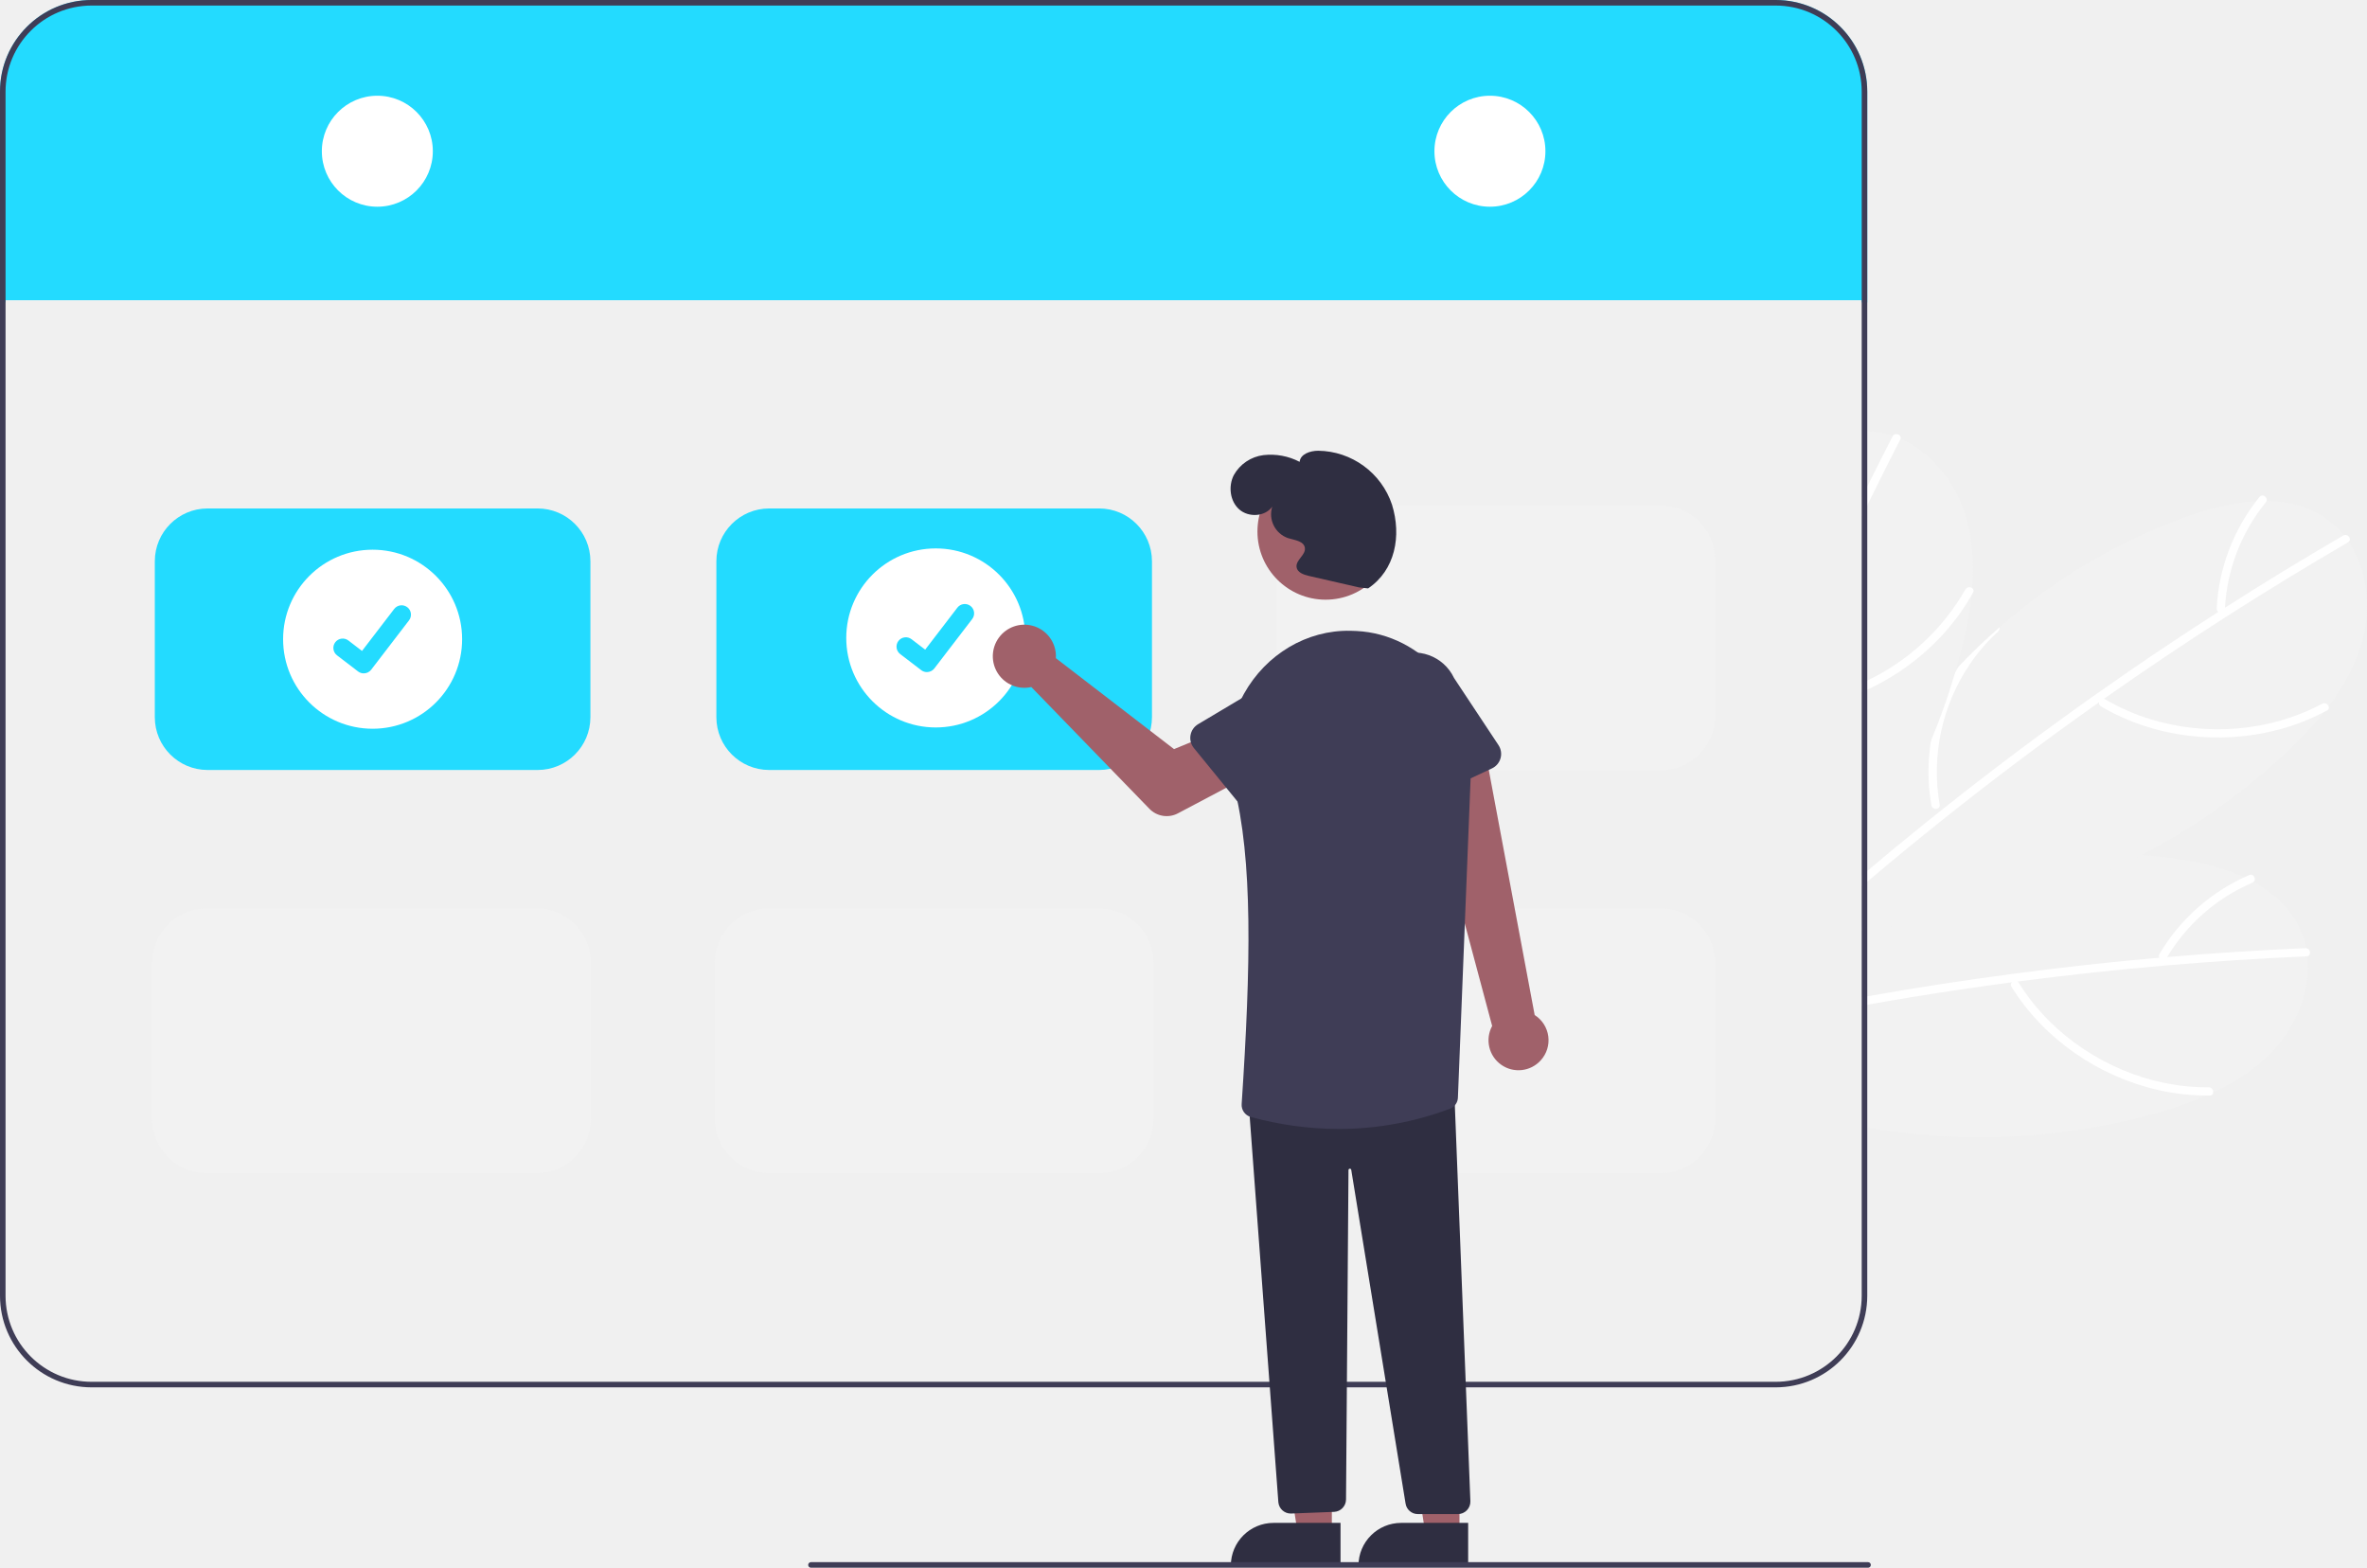
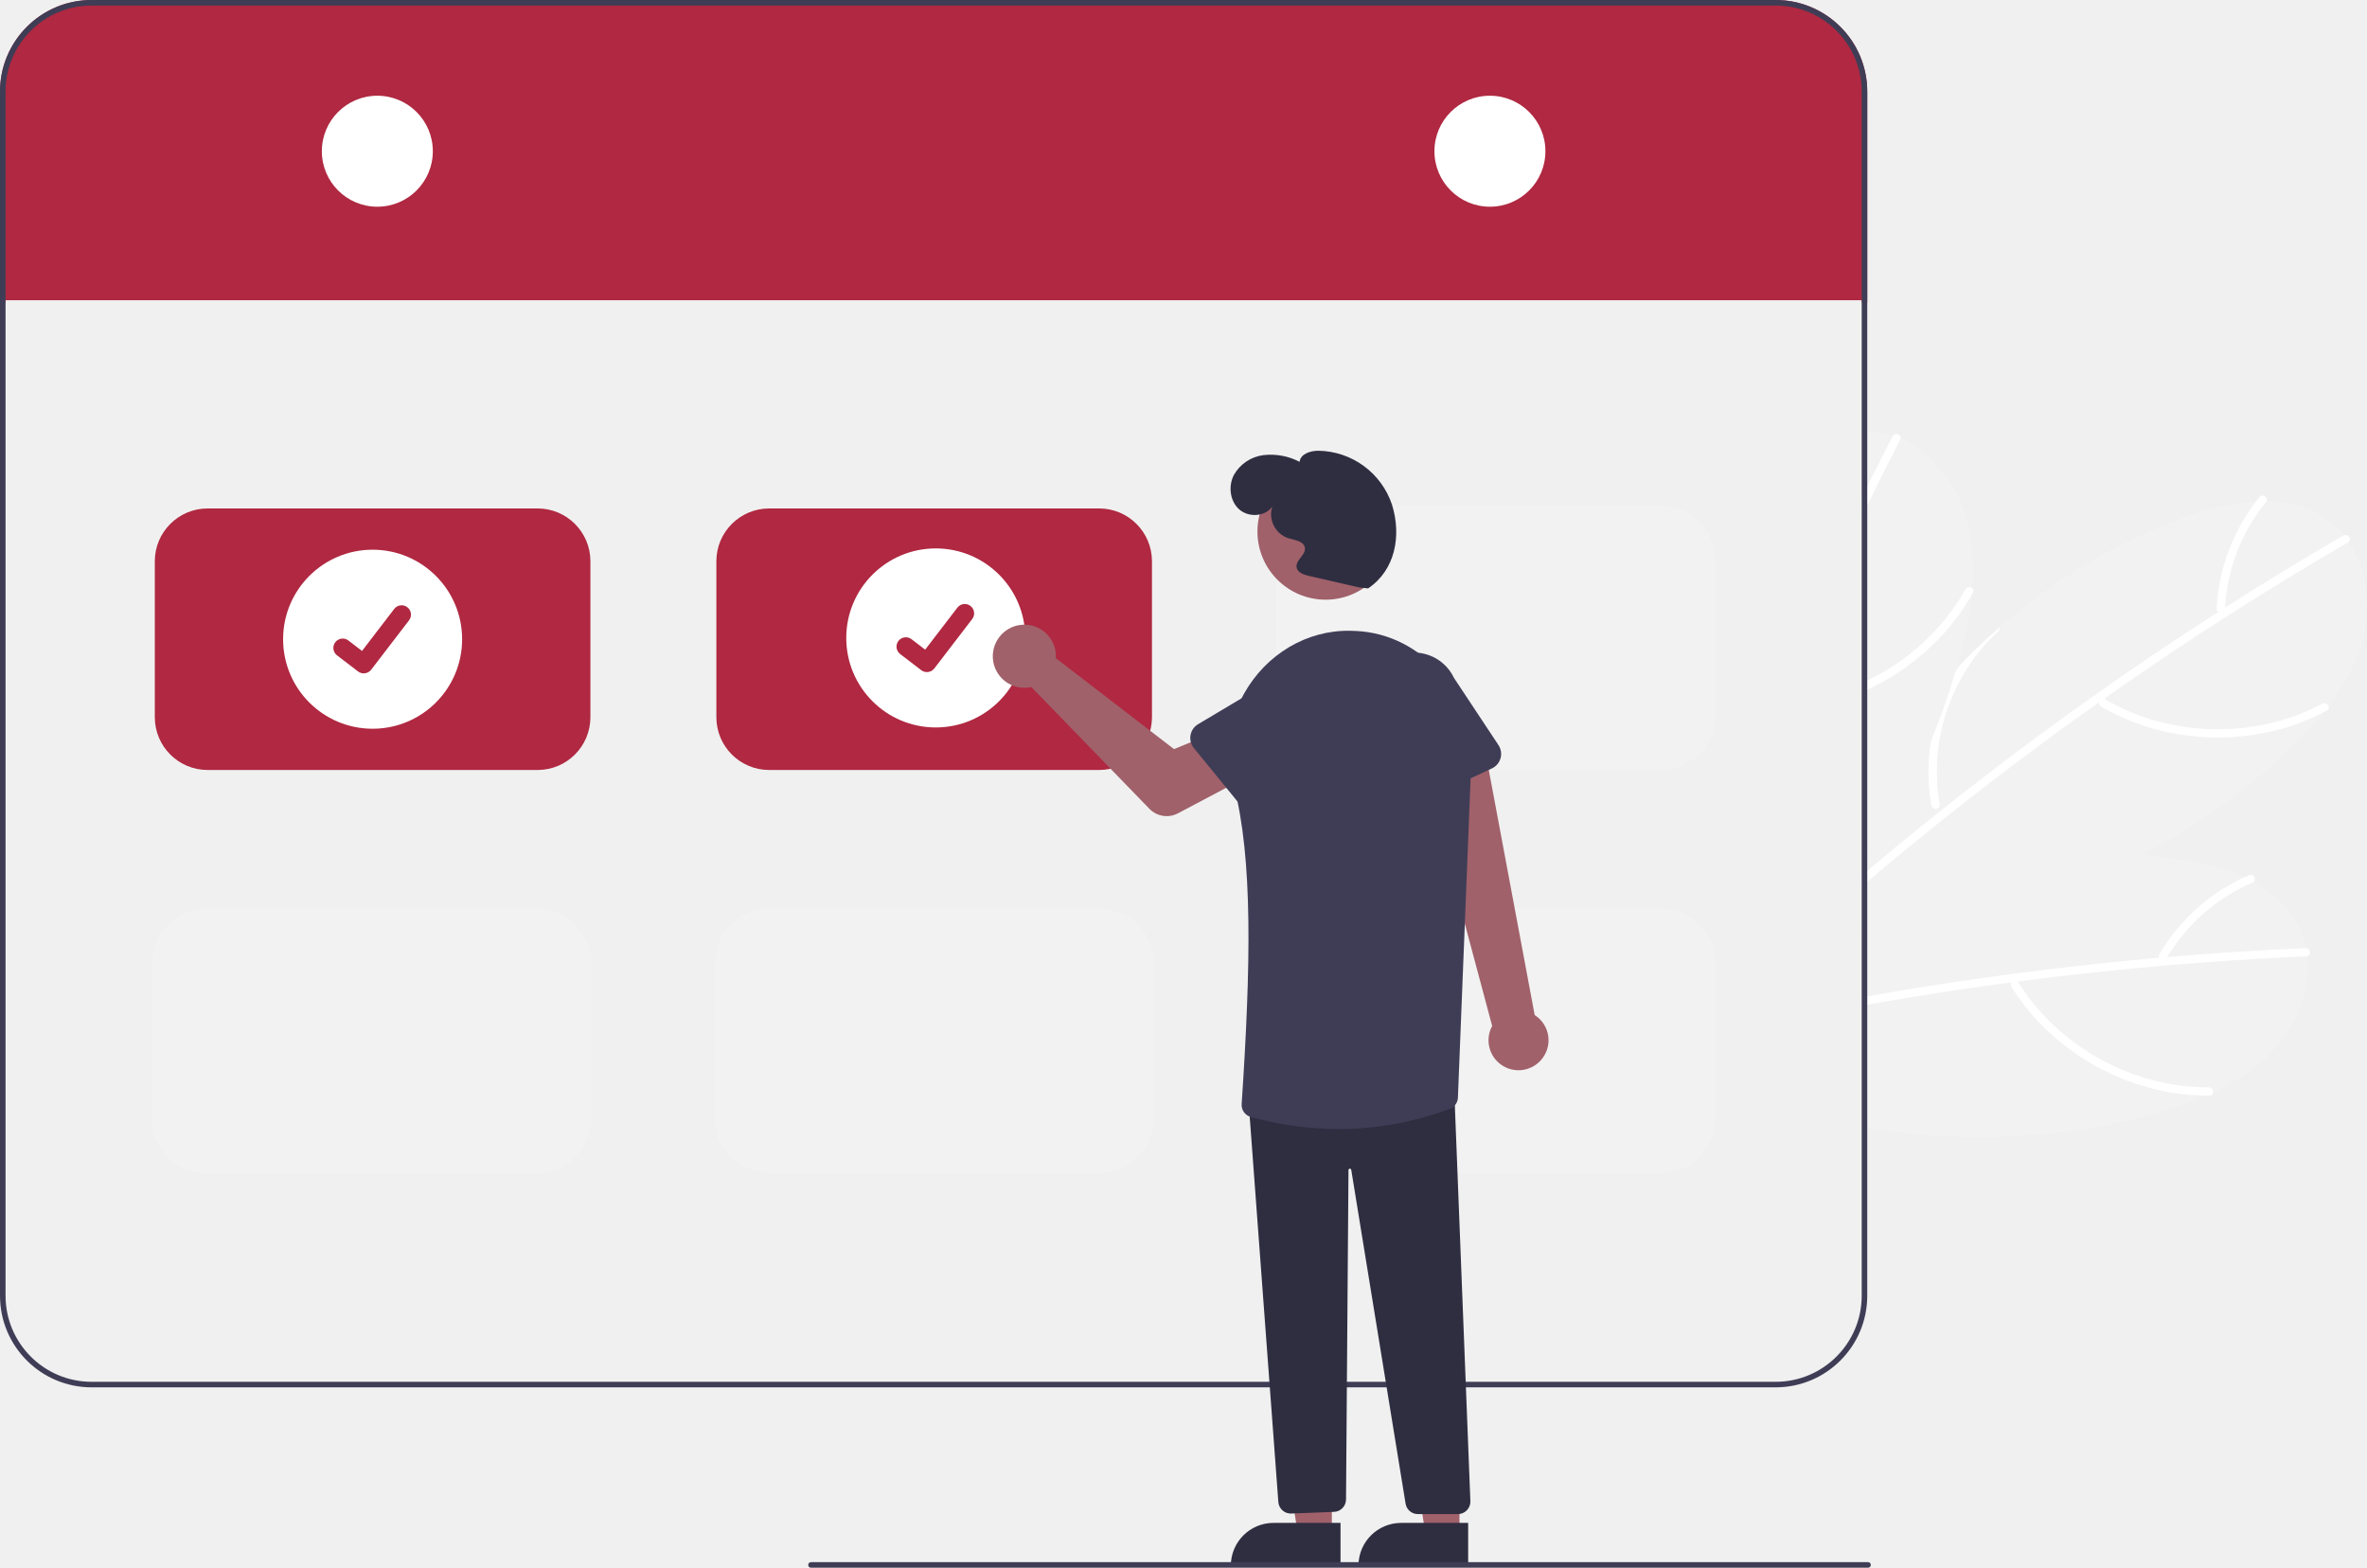
<svg xmlns="http://www.w3.org/2000/svg" data-name="Layer 1" width="853.117" height="565" viewBox="0 0 853.117 565">
  <path d="M993.211,545.61c-6.16,6.73-13.8,11.74-22.09,15.63h-.01c-.78.37-1.56.73-2.35,1.07h-.01l-.01.01-.01-.01h-.01a.01.01,0,0,1-.01.01H968.701l-.01-.01c-.01.01-.01.01-.02,0l-.01.01-.01-.01h-.01c-.01.01-.01.01-.02,0h-.01a139.774,139.774,0,0,1-17.06,6.1,236.651,236.651,0,0,1-105.11,5.49c-.67-.12-1.33-.24-2-.36V492.43c.66-.28,1.33-.56,2-.83q6.555-2.715,13.27-4.99,9.66-3.3,19.59-5.66a212.167,212.167,0,0,1,66.04-5.34q6.045.45,12.06,1.3c8.39,1.17,17.19,3.21,24.93,6.75h.01c1.13.53,2.24,1.08,3.34,1.67,6.88,3.73,12.68,8.86,16.22,15.89a30.573,30.573,0,0,1,2.72,7.99v.02c.2.96.34,1.93.45,2.89C1006.331,523.96,1001.421,536.63,993.211,545.61Z" transform="translate(-173.4413 -167.5)" fill="#f2f2f2" />
  <path d="M1005.071,512.12a1.358,1.358,0,0,1-.3.04q-25.695,1.125-51.32,3.34h-.03c-.07.01-.13.01-.2.02Q926.911,517.8,900.711,521.23c-.74.1-1.47.2-2.2.29q-18.119,2.415-36.17,5.36-7.965,1.305-15.9,2.72c-.67.12-1.33.23-2,.36v-3.03c.67-.13,1.34-.24,2-.36q26.43-4.68,53.04-8.17,6.69-.9,13.4-1.7,19.38-2.34,38.82-4.04c.95-.08,1.89-.16,2.84-.24q24.885-2.115,49.84-3.21a.939.939,0,0,1,.24.02C1006.222,509.37,1006.561,511.77,1005.071,512.12Z" transform="translate(-173.4413 -167.5)" fill="#fff" />
  <path d="M969.497,559.363c-21.34.157-42.364-8.892-57.458-23.869a77.826,77.826,0,0,1-11.184-14.07c-1.017-1.632-3.398.168-2.389,1.785,11.723,18.8,31.25,32.193,52.778,37.117a80.811,80.811,0,0,0,18.636,1.994c1.914-.014,1.517-2.972-.384-2.958Z" transform="translate(-173.4413 -167.5)" fill="#fff" />
  <path d="M879.301,480.95a1.692,1.692,0,0,1-1.25,1.13,65.22,65.22,0,0,0-14.08,5.5,68.406,68.406,0,0,0-17.53,13.25c-.27.27-.53.54-.78.82-.42.44-.82.89-1.22,1.35v-4.36c.64-.68,1.31-1.35,2-1.99a71.912,71.912,0,0,1,13.27-10.04Q869.371,483.31,879.301,480.95Z" transform="translate(-173.4413 -167.5)" fill="#fff" />
  <path d="M984.1,482.872a69.402,69.402,0,0,0-32.422,28.586,1.5,1.5,0,0,0,.793,1.954,1.528,1.528,0,0,0,1.954-.793A66.049,66.049,0,0,1,985.221,485.635c1.765-.754.648-3.519-1.121-2.763Z" transform="translate(-173.4413 -167.5)" fill="#fff" />
  <path d="M1025.021,397.94c-2.32,8.82-6.77,16.81-12.3,24.1l-.01.01c-.51.68-1.04,1.37-1.59,2.03v.01a139.271,139.271,0,0,1-12.41,13.39,233.429,233.429,0,0,1-53.37,38.13c-30.67,16.02-64.95,25.49-98.9,26.03-.26.01-.52.01-.78.01-.41.01-.82.01-1.22.01V456.21c.65-1.24,1.32-2.48,2-3.71a219.524,219.524,0,0,1,32.03-43.82c.3-.33.61-.66.92-.98q7.02-7.41,14.72-14.11a210.819,210.819,0,0,1,67.29-39.85c7.97-2.86,16.71-5.15,25.21-5.6,1.25-.07,2.49-.1,3.74-.09,7.83.11,15.34,1.96,21.75,6.54a30.999,30.999,0,0,1,6.12,5.81c.62.77,1.19,1.56,1.74,2.37v.01C1026.581,372.68,1028.121,386.17,1025.021,397.94Z" transform="translate(-173.4413 -167.5)" fill="#f2f2f2" />
  <path d="M1019.961,362.77v.01a1.461,1.461,0,0,1-.24.17q-22.2,12.915-43.84,26.77c-.02.01-.03.02-.05.03a1.739,1.739,0,0,1-.18.11q-22.245,14.25-43.86,29.46c-.6.42-1.21.85-1.82,1.28q-14.925,10.545-29.54,21.54-27.601,20.79-53.99,43.12c-.67.56-1.33,1.13-2,1.7v-3.89c.66-.57,1.33-1.14,2-1.7q10.11-8.535,20.4-16.83c2.05-1.65,4.11-3.3,6.17-4.93q27.45-21.855,56.13-42.08h.01q5.64-3.975,11.3-7.88,16.08-11.07,32.521-21.61c.79-.51,1.59-1.02,2.39-1.53q21.045-13.44,42.64-26a1.489,1.489,0,0,1,.22-.11C1019.722,359.8,1021.131,361.78,1019.961,362.77Z" transform="translate(-173.4413 -167.5)" fill="#fff" />
  <path d="M1010.409,421.133c-18.825,10.052-41.646,11.805-61.97,5.553a77.827,77.827,0,0,1-16.44-7.265c-1.659-.972-2.931,1.727-1.286,2.691,19.114,11.203,42.628,13.993,63.98,8.353a80.812,80.812,0,0,0,17.43-6.891c1.688-.901-.037-3.336-1.713-2.441Z" transform="translate(-173.4413 -167.5)" fill="#fff" />
  <path d="M869.562,457.722a68.553,68.553,0,0,1-.952-15.869,72.319,72.319,0,0,1,10.781-34.151q7.028-7.407,14.723-14.112a1.705,1.705,0,0,1-.586,1.585,65.451,65.451,0,0,0-9.912,11.408,69.122,69.122,0,0,0-11.082,50.892,1.212,1.212,0,0,1-.314,1.143A1.625,1.625,0,0,1,869.562,457.722Z" transform="translate(-173.4413 -167.5)" fill="#fff" />
  <path d="M987.809,346.612a69.402,69.402,0,0,0-15.433,40.375,1.5,1.5,0,0,0,1.61,1.362,1.528,1.528,0,0,0,1.362-1.61,66.048,66.048,0,0,1,14.737-38.201c1.213-1.488-1.061-3.417-2.276-1.926Z" transform="translate(-173.4413 -167.5)" fill="#fff" />
  <path d="M884.251,379.47v.01c-.07.86-.15,1.71-.24,2.56v.02a141.299,141.299,0,0,1-3.25,17.96c-.7,2.9-1.46,5.78-2.29,8.66-.1.37-.21.74-.32,1.1v.01a229.523,229.523,0,0,1-8.74,24.65,238.918,238.918,0,0,1-22.97,42.22c-.65.97-1.32,1.94-2,2.9V322.96c.67-.04,1.33-.04,2-.02q.48,0,.96.03a30.322,30.322,0,0,1,8.28,1.61c.94.31,1.85.66,2.75,1.05,10.91,4.78,19.48,15.32,23.2,26.91C884.421,361.22,884.981,370.35,884.251,379.47Z" transform="translate(-173.4413 -167.5)" fill="#f2f2f2" />
  <path d="M858.432,325.63a1.076,1.076,0,0,1-.11.28q-6.075,11.805-11.88,23.73c-.67,1.37-1.34,2.75-2,4.12v-6.8q.99-2.04,2-4.08,4.485-9.09,9.12-18.1a1.304,1.304,0,0,1,.12-.2C856.601,323.26,858.881,324.16,858.432,325.63Z" transform="translate(-173.4413 -167.5)" fill="#fff" />
  <path d="M884.571,381.08c-.18.32-.36.64-.56.96a79.816,79.816,0,0,1-10.42,14.24,85.916,85.916,0,0,1-27.15,19.77c-.66.32-1.33.62-2,.9V413.7c.67-.3,1.34-.61,2-.93a80.866,80.866,0,0,0,35.37-32.82,1.645,1.645,0,0,1,2.44-.47A1.153,1.153,0,0,1,884.571,381.08Z" transform="translate(-173.4413 -167.5)" fill="#fff" />
-   <path d="M846.441,200.5v76h-2v-.81h-669v.81h-2v-76a33.032,33.032,0,0,1,33-33h607A33.032,33.032,0,0,1,846.441,200.5Z" transform="translate(-173.4413 -167.5)" fill="#23dbff" />
+   <path d="M846.441,200.5v76h-2v-.81h-669v.81h-2v-76a33.032,33.032,0,0,1,33-33h607A33.032,33.032,0,0,1,846.441,200.5Z" transform="translate(-173.4413 -167.5)" fill="#b02841" />
  <path d="M813.441,167.5h-607a33.032,33.032,0,0,0-33,33v434a33.032,33.032,0,0,0,33,33h607a33.032,33.032,0,0,0,33-33v-434A33.032,33.032,0,0,0,813.441,167.5Zm31,467a31.04,31.04,0,0,1-31,31h-607a31.04,31.04,0,0,1-31-31v-434a31.04,31.04,0,0,1,31-31h607a31.04,31.04,0,0,1,31,31Z" transform="translate(-173.4413 -167.5)" fill="#3f3d56" />
  <circle cx="136" cy="54.5" r="20" fill="#fff" />
  <circle cx="537" cy="54.5" r="20" fill="#fff" />
-   <path d="M367.226,445.002H248.25a19.033,19.033,0,0,1-19.011-19.011V369.758a19.033,19.033,0,0,1,19.011-19.011H367.226a19.033,19.033,0,0,1,19.011,19.011v56.233A19.033,19.033,0,0,1,367.226,445.002Z" transform="translate(-173.4413 -167.5)" fill="#23dbff" />
-   <path d="M569.624,445.002H450.648a19.033,19.033,0,0,1-19.011-19.011V369.758a19.033,19.033,0,0,1,19.011-19.011H569.624a19.033,19.033,0,0,1,19.011,19.011v56.233A19.033,19.033,0,0,1,569.624,445.002Z" transform="translate(-173.4413 -167.5)" fill="#23dbff" />
+   <path d="M367.226,445.002H248.25a19.033,19.033,0,0,1-19.011-19.011V369.758a19.033,19.033,0,0,1,19.011-19.011H367.226a19.033,19.033,0,0,1,19.011,19.011v56.233A19.033,19.033,0,0,1,367.226,445.002Z" transform="translate(-173.4413 -167.5)" fill="#b02841" />
+   <path d="M569.624,445.002H450.648a19.033,19.033,0,0,1-19.011-19.011V369.758a19.033,19.033,0,0,1,19.011-19.011H569.624a19.033,19.033,0,0,1,19.011,19.011v56.233A19.033,19.033,0,0,1,569.624,445.002Z" transform="translate(-173.4413 -167.5)" fill="#b02841" />
  <path d="M569.624,590.293H450.648a19.61,19.61,0,0,1-19.588-19.588V514.473A19.61,19.61,0,0,1,450.648,494.885H569.624A19.61,19.61,0,0,1,589.212,514.473v56.233A19.61,19.61,0,0,1,569.624,590.293Z" transform="translate(-173.4413 -167.5)" fill="#f2f2f2" />
  <path d="M366.836,590.293H247.86A19.61,19.61,0,0,1,228.272,570.706V514.473A19.61,19.61,0,0,1,247.86,494.885H366.836a19.61,19.61,0,0,1,19.588,19.588v56.233A19.61,19.61,0,0,1,366.836,590.293Z" transform="translate(-173.4413 -167.5)" fill="#f2f2f2" />
  <path d="M772.023,590.293H653.047a19.61,19.61,0,0,1-19.588-19.588V514.473A19.61,19.61,0,0,1,653.047,494.885H772.023a19.61,19.61,0,0,1,19.588,19.588v56.233A19.61,19.61,0,0,1,772.023,590.293Z" transform="translate(-173.4413 -167.5)" fill="#f2f2f2" />
  <path d="M772.023,445.115H653.047a19.61,19.61,0,0,1-19.588-19.588V369.294a19.61,19.61,0,0,1,19.588-19.588H772.023a19.61,19.61,0,0,1,19.588,19.588v56.233A19.61,19.61,0,0,1,772.023,445.115Z" transform="translate(-173.4413 -167.5)" fill="#f2f2f2" />
  <circle cx="134.297" cy="230.374" r="32.262" fill="#fff" />
-   <path d="M304.54,410.181a3.346,3.346,0,0,1-2.013-.669l-.036-.027-7.582-5.805a3.368,3.368,0,1,1,4.097-5.348l4.911,3.766,11.605-15.135a3.368,3.368,0,0,1,4.723-.623l-.072.098.074-.097a3.372,3.372,0,0,1,.623,4.723l-13.65,17.802A3.37,3.37,0,0,1,304.54,410.181Z" transform="translate(-173.4413 -167.5)" fill="#23dbff" />
+   <path d="M304.54,410.181a3.346,3.346,0,0,1-2.013-.669l-.036-.027-7.582-5.805a3.368,3.368,0,1,1,4.097-5.348l4.911,3.766,11.605-15.135a3.368,3.368,0,0,1,4.723-.623l-.072.098.074-.097a3.372,3.372,0,0,1,.623,4.723l-13.65,17.802A3.37,3.37,0,0,1,304.54,410.181Z" transform="translate(-173.4413 -167.5)" fill="#b02841" />
  <circle cx="337.271" cy="229.911" r="32.262" fill="#fff" />
-   <path d="M507.515,409.718a3.346,3.346,0,0,1-2.013-.669l-.036-.027-7.582-5.805a3.368,3.368,0,1,1,4.097-5.348l4.911,3.766,11.605-15.135a3.368,3.368,0,0,1,4.723-.623l-.072.098.074-.097a3.372,3.372,0,0,1,.623,4.723l-13.65,17.802A3.37,3.37,0,0,1,507.515,409.718Z" transform="translate(-173.4413 -167.5)" fill="#23dbff" />
+   <path d="M507.515,409.718a3.346,3.346,0,0,1-2.013-.669l-.036-.027-7.582-5.805a3.368,3.368,0,1,1,4.097-5.348l4.911,3.766,11.605-15.135a3.368,3.368,0,0,1,4.723-.623l-.072.098.074-.097a3.372,3.372,0,0,1,.623,4.723l-13.65,17.802A3.37,3.37,0,0,1,507.515,409.718Z" transform="translate(-173.4413 -167.5)" fill="#b02841" />
  <path d="M728.754,549.65a10.743,10.743,0,0,0-2.183-16.327l-18.011-96.173-21.905,8.123,24.592,91.981a10.801,10.801,0,0,0,17.506,12.397Z" transform="translate(-173.4413 -167.5)" fill="#a0616a" />
  <path d="M553.969,402.9a11.406,11.406,0,0,1,.022,1.796l42.59,32.78,12.078-4.96,9.867,17.249-20.528,10.858a8.67,8.67,0,0,1-10.277-1.627l-42.571-43.889a11.376,11.376,0,1,1,8.819-12.206Z" transform="translate(-173.4413 -167.5)" fill="#a0616a" />
  <polygon points="480.028 552.849 467.769 552.849 461.936 515.561 480.031 515.562 480.028 552.849" fill="#a0616a" />
  <path d="M656.596,732.233l-39.531-.001v-.5a15.386,15.386,0,0,1,15.386-15.386h.001l24.144.001Z" transform="translate(-173.4413 -167.5)" fill="#2f2e41" />
  <polygon points="526.028 552.849 513.769 552.849 507.936 515.561 526.031 515.562 526.028 552.849" fill="#a0616a" />
  <path d="M702.596,732.233l-39.531-.001v-.5a15.386,15.386,0,0,1,15.386-15.386h.001l24.144.001Z" transform="translate(-173.4413 -167.5)" fill="#2f2e41" />
  <path d="M638.664,712.979a4.49,4.49,0,0,1-4.475-4.072L623.506,565.218l.505-.041,73.521-6.043.02.522L703.396,708.507a4.5,4.5,0,0,1-4.497,4.668H684.483a4.475,4.475,0,0,1-4.448-3.815L660.46,589.114a.5.5,0,0,0-.994.072L658.578,707.91a4.505,4.505,0,0,1-4.263,4.462l-15.409.601C638.825,712.977,638.744,712.979,638.664,712.979Z" transform="translate(-173.4413 -167.5)" fill="#2f2e41" />
  <circle cx="477.772" cy="191.564" r="24.561" fill="#a0616a" />
  <path d="M655.968,574.382a121.037,121.037,0,0,1-31.768-4.342,4.51,4.51,0,0,1-3.236-4.687c3.306-49.693,4.084-88.257-2.869-114.939-2.963-11.372-1.618-23.349,3.691-32.86,7.99-14.313,22.675-23.024,38.34-22.724h0q1.123.021,2.268.08c23.773,1.224,42.297,22.73,41.294,47.942l-4.782,120.168a4.44,4.44,0,0,1-2.815,4.044A114.245,114.245,0,0,1,655.968,574.382Z" transform="translate(-173.4413 -167.5)" fill="#3f3d56" />
  <path d="M622.136,459.641l-18.398-22.544a5.761,5.761,0,0,1,1.514-8.592l24.921-14.85a16.001,16.001,0,0,1,20.16,24.853l-19.477,21.373a5.761,5.761,0,0,1-8.721-.239Z" transform="translate(-173.4413 -167.5)" fill="#3f3d56" />
  <path d="M680.011,456.812a5.755,5.755,0,0,1-3.164-3.606l-8.282-27.705A16.001,16.001,0,0,1,697.509,411.849L713.525,436.037a5.761,5.761,0,0,1-2.361,8.399l-26.354,12.336A5.755,5.755,0,0,1,680.011,456.812Z" transform="translate(-173.4413 -167.5)" fill="#3f3d56" />
  <path d="M663.35,379.217l-18.206-4.167c-1.878-.43-4.134-1.25-4.395-3.159-.35-2.565,3.341-4.352,3.001-6.919-.33-2.486-3.693-2.806-6.09-3.54a9.111,9.111,0,0,1-5.672-11.34c-2.594,3.656-8.522,3.969-11.887,1.007s-4.01-8.336-1.99-12.338a14.287,14.287,0,0,1,10.724-7.24,22.617,22.617,0,0,1,13.023,2.428c.267-2.833,3.804-3.982,6.65-4.007a28.431,28.431,0,0,1,26.643,19.446c3.492,11.252,1.156,23.586-8.614,30.17Z" transform="translate(-173.4413 -167.5)" fill="#2f2e41" />
  <path d="M846.729,732.5h-381a1,1,0,1,1,0-2h381a1,1,0,1,1,0,2Z" transform="translate(-173.4413 -167.5)" fill="#3f3d56" />
</svg>
